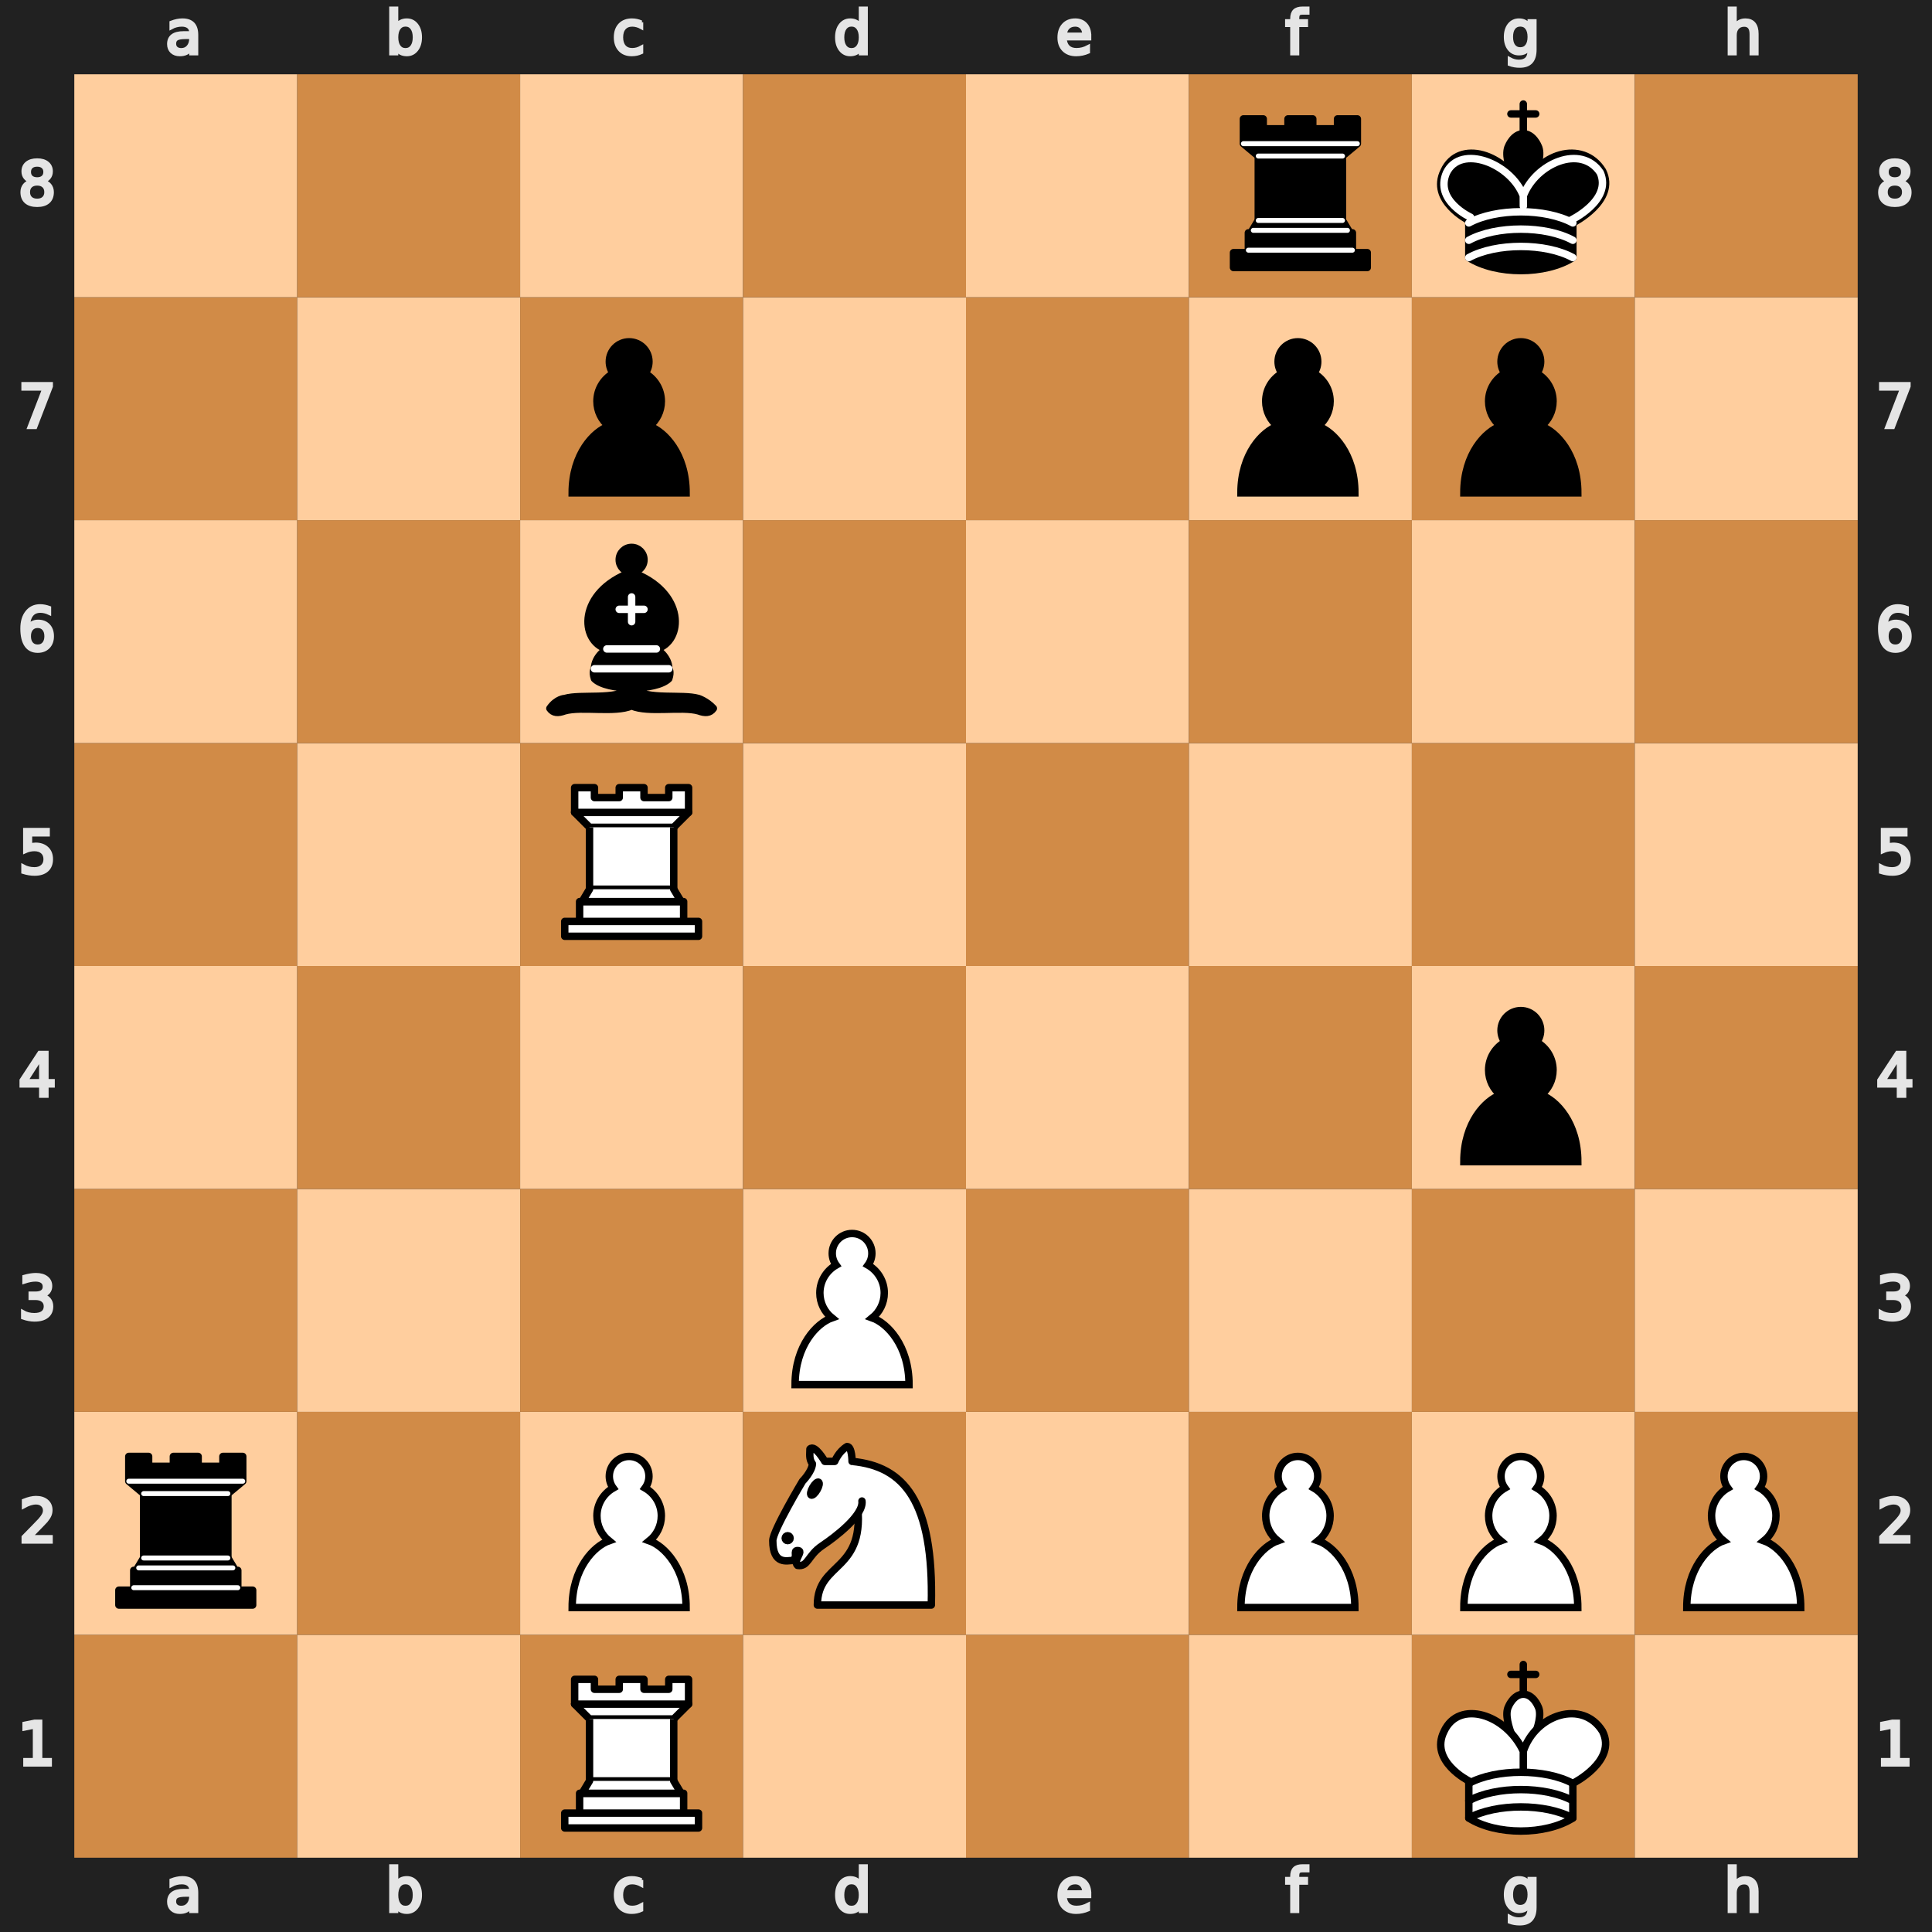
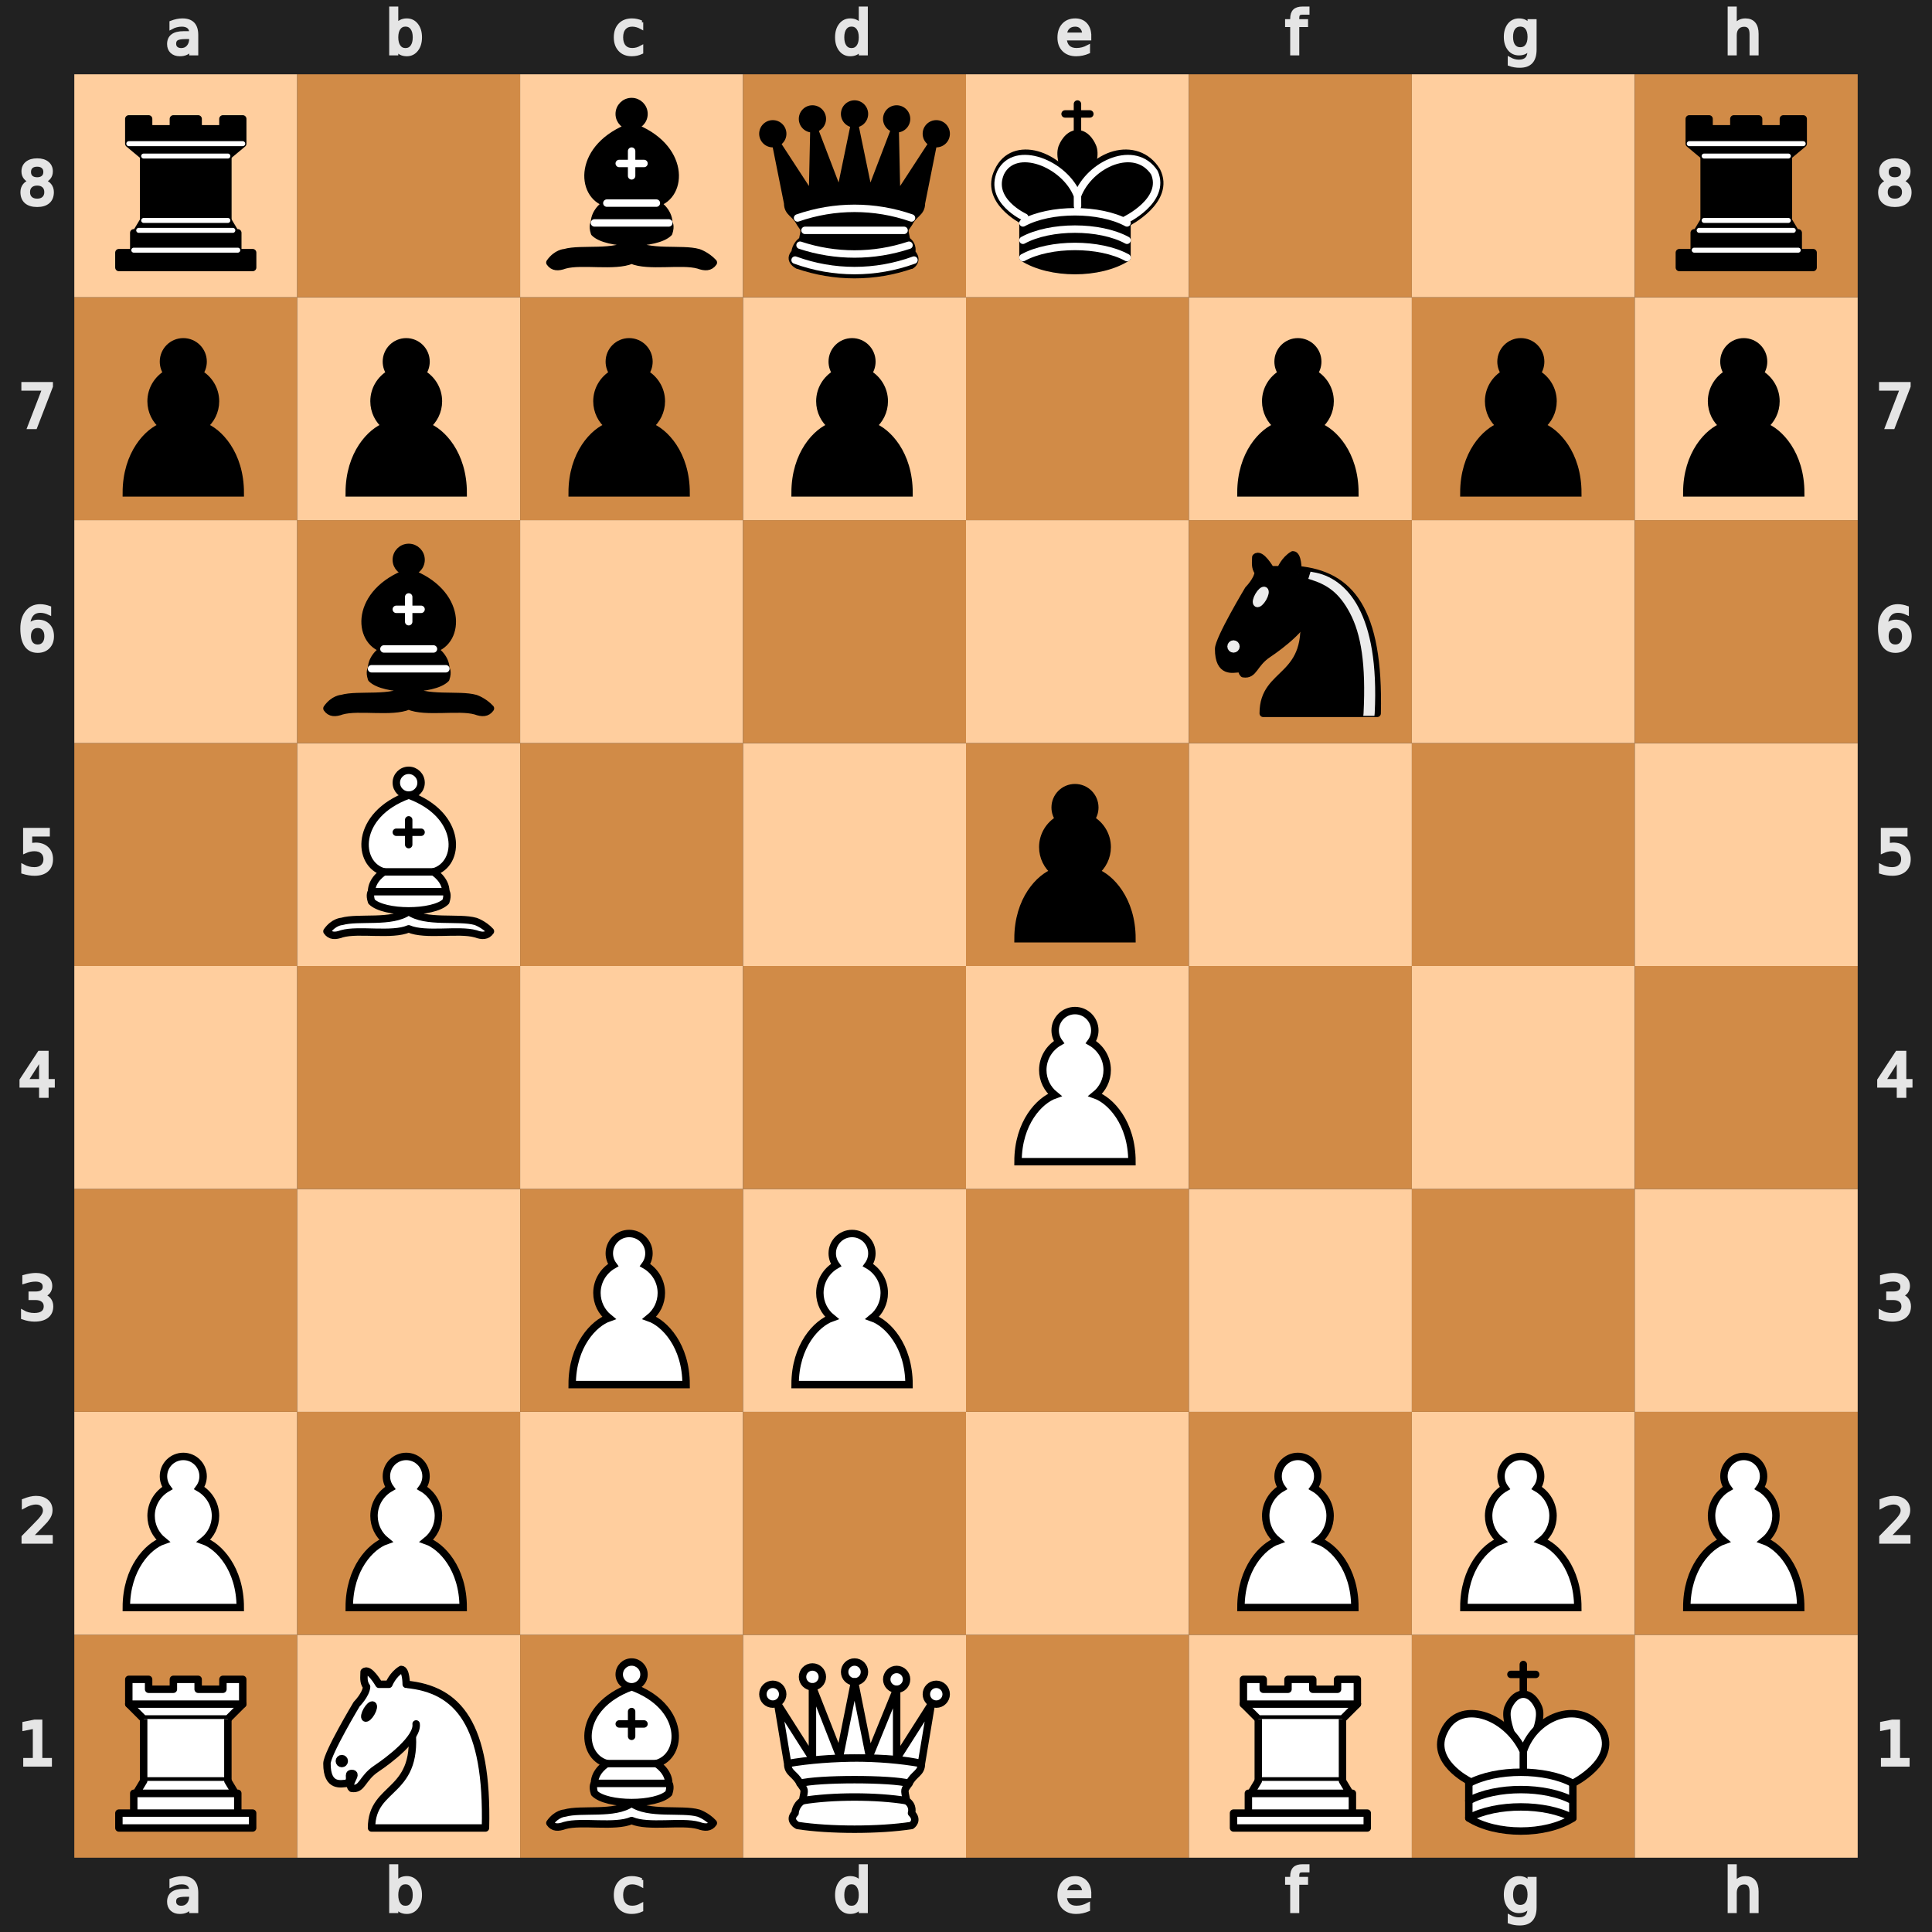
<svg xmlns="http://www.w3.org/2000/svg" xmlns:xlink="http://www.w3.org/1999/xlink" version="1.1" viewBox="0 0 390 390">
  <defs>
    <g class="white pawn" id="white-pawn">
      <path d="M22 9c-2.21 0-4 1.79-4 4 0 .89.29 1.71.78 2.38-1.95 1.12-3.28 3.21-3.28 5.62 0 2.03.94 3.84 2.41 5.03-3 1.06-7.41 5.55-7.41 13.47h23c0-7.92-4.41-12.41-7.41-13.47 1.47-1.19 2.41-3 2.41-5.03 0-2.41-1.33-4.5-3.28-5.62.49-.67.78-1.49.78-2.38 0-2.21-1.79-4-4-4z" fill="#fff" stroke="#000" stroke-linecap="round" stroke-width="1.5" />
    </g>
    <g class="white knight" fill="none" fill-rule="evenodd" id="white-knight" stroke="#000" stroke-linecap="round" stroke-linejoin="round" stroke-width="1.5">
      <path d="M 22,10 C 32.5,11 38.5,18 38,39 L 15,39 C 15,30 25,32.5 23,18" style="fill:#ffffff; stroke:#000000;" />
      <path d="M 24,18 C 24.38,20.91 18.45,25.37 16,27 C 13,29 13.18,31.34 11,31 C 9.958,30.06 12.41,27.96 11,28 C 10,28 11.19,29.23 10,30 C 9,30 5.997,31 6,26 C 6,24 12,14 12,14 C 12,14 13.89,12.1 14,10.5 C 13.27,9.506 13.5,8.5 13.5,7.5 C 14.5,6.5 16.5,10 16.5,10 L 18.5,10 C 18.5,10 19.28,8.008 21,7 C 22,7 22,10 22,10" style="fill:#ffffff; stroke:#000000;" />
      <path d="M 9.5 25.5 A 0.5 0.5 0 1 1 8.5,25.5 A 0.5 0.5 0 1 1 9.5 25.5 z" style="fill:#000000; stroke:#000000;" />
      <path d="M 15 15.5 A 0.5 1.5 0 1 1 14,15.5 A 0.5 1.5 0 1 1 15 15.5 z" style="fill:#000000; stroke:#000000;" transform="matrix(0.866,0.5,-0.5,0.866,9.693,-5.173)" />
+     </g>
+     <g class="white bishop" fill="none" fill-rule="evenodd" id="white-bishop" stroke="#000" stroke-linecap="round" stroke-linejoin="round" stroke-width="1.5">
+       <g fill="#fff" stroke-linecap="butt">
+         <path d="M9 36c3.39-.97 10.11.43 13.5-2 3.39 2.43 10.11 1.03 13.5 2 0 0 1.65.54 3 2-.68.97-1.65.99-3 .5-3.39-.97-10.11.46-13.5-1-3.39 1.46-10.11.03-13.5 1-1.354.49-2.323.47-3-.5 1.354-1.94 3-2 3-2zM15 32c2.5 2.5 12.5 2.5 15 0 .5-1.5 0-2 0-2 0-2.5-2.5-4-2.5-4 5.5-1.5 6-11.5-5-15.5-11 4-10.5 14-5 15.5 0 0-2.5 1.5-2.5 4 0 0-.5.5 0 2zM25 8a2.5 2.5 0 1 1-5 0 2.5 2.5 0 1 1 5 0z" />
+       </g>
+       <path d="M17.5 26h10M15 30h15m-7.5-14.5v5M20 18h5" stroke-linejoin="miter" />
    </g>
    <g class="white rook" fill="#fff" fill-rule="evenodd" id="white-rook" stroke="#000" stroke-linecap="round" stroke-linejoin="round" stroke-width="1.5">
      <path d="M9 39h27v-3H9v3zM12 36v-4h21v4H12zM11 14V9h4v2h5V9h5v2h5V9h4v5" stroke-linecap="butt" />
      <path d="M34 14l-3 3H14l-3-3" />
      <path d="M31 17v12.5H14V17" stroke-linecap="butt" stroke-linejoin="miter" />
      <path d="M31 29.5l1.5 2.5h-20l1.5-2.5" />
      <path d="M11 14h23" fill="none" stroke-linejoin="miter" />
    </g>
+     <g class="white queen" fill="#fff" fill-rule="evenodd" id="white-queen" stroke="#000" stroke-linecap="round" stroke-linejoin="round" stroke-width="1.5">
+       <path d="M8 12a2 2 0 1 1-4 0 2 2 0 1 1 4 0zM24.5 7.5a2 2 0 1 1-4 0 2 2 0 1 1 4 0zM41 12a2 2 0 1 1-4 0 2 2 0 1 1 4 0zM16 8.5a2 2 0 1 1-4 0 2 2 0 1 1 4 0zM33 9a2 2 0 1 1-4 0 2 2 0 1 1 4 0z" />
+       <path d="M9 26c8.5-1.5 21-1.5 27 0l2-12-7 11V11l-5.5 13.5-3-15-3 15-5.5-14V25L7 14l2 12zM9 26c0 2 1.5 2 2.5 4 1 1.5 1 1 .5 3.5-1.5 1-1.5 2.5-1.5 2.5-1.5 1.5.5 2.5.5 2.5 6.5 1 16.5 1 23 0 0 0 1.5-1 0-2.5 0 0 .5-1.5-1-2.5-.5-2.5-.5-2 .5-3.5 1-2 2.5-2 2.5-4-8.5-1.5-18.5-1.5-27 0z" stroke-linecap="butt" />
+       <path d="M11.5 30c3.5-1 18.5-1 22 0M12 33.5c6-1 15-1 21 0" fill="none" />
+     </g>
    <g class="white king" fill="none" fill-rule="evenodd" id="white-king" stroke="#000" stroke-linecap="round" stroke-linejoin="round" stroke-width="1.5">
      <path d="M22.5 11.63V6M20 8h5" stroke-linejoin="miter" />
      <path d="M22.5 25s4.5-7.5 3-10.5c0 0-1-2.5-3-2.5s-3 2.5-3 2.5c-1.5 3 3 10.5 3 10.5" fill="#fff" stroke-linecap="butt" stroke-linejoin="miter" />
      <path d="M11.5 37c5.5 3.5 15.5 3.5 21 0v-7s9-4.5 6-10.5c-4-6.5-13.5-3.5-16 4V27v-3.5c-3.5-7.5-13-10.5-16-4-3 6 5 10 5 10V37z" fill="#fff" />
      <path d="M11.5 30c5.5-3 15.5-3 21 0m-21 3.5c5.5-3 15.5-3 21 0m-21 3.5c5.5-3 15.5-3 21 0" />
    </g>
    <g class="black pawn" id="black-pawn">
      <path d="M22 9c-2.21 0-4 1.79-4 4 0 .89.29 1.71.78 2.38-1.95 1.12-3.28 3.21-3.28 5.62 0 2.03.94 3.84 2.41 5.03-3 1.06-7.41 5.55-7.41 13.47h23c0-7.92-4.41-12.41-7.41-13.47 1.47-1.19 2.41-3 2.41-5.03 0-2.41-1.33-4.5-3.28-5.62.49-.67.78-1.49.78-2.38 0-2.21-1.79-4-4-4z" stroke="#000" stroke-linecap="round" stroke-width="1.5" />
    </g>
+     <g class="black knight" fill="none" fill-rule="evenodd" id="black-knight" stroke="#000" stroke-linecap="round" stroke-linejoin="round" stroke-width="1.5">
+       <path d="M 22,10 C 32.5,11 38.5,18 38,39 L 15,39 C 15,30 25,32.5 23,18" style="fill:#000000; stroke:#000000;" />
+       <path d="M 24,18 C 24.38,20.91 18.45,25.37 16,27 C 13,29 13.18,31.34 11,31 C 9.958,30.06 12.41,27.96 11,28 C 10,28 11.19,29.23 10,30 C 9,30 5.997,31 6,26 C 6,24 12,14 12,14 C 12,14 13.89,12.1 14,10.5 C 13.27,9.506 13.5,8.5 13.5,7.5 C 14.5,6.5 16.5,10 16.5,10 L 18.5,10 C 18.5,10 19.28,8.008 21,7 C 22,7 22,10 22,10" style="fill:#000000; stroke:#000000;" />
+       <path d="M 9.5 25.5 A 0.5 0.5 0 1 1 8.5,25.5 A 0.5 0.5 0 1 1 9.5 25.5 z" style="fill:#ececec; stroke:#ececec;" />
+       <path d="M 15 15.5 A 0.5 1.5 0 1 1 14,15.5 A 0.5 1.5 0 1 1 15 15.5 z" style="fill:#ececec; stroke:#ececec;" transform="matrix(0.866,0.5,-0.5,0.866,9.693,-5.173)" />
+       <path d="M 24.55,10.4 L 24.1,11.85 L 24.6,12 C 27.75,13 30.25,14.49 32.5,18.75 C 34.75,23.01 35.75,29.06 35.25,39 L 35.2,39.5 L 37.45,39.5 L 37.5,39 C 38,28.94 36.62,22.15 34.25,17.66 C 31.88,13.17 28.46,11.02 25.06,10.5 L 24.55,10.4 z " style="fill:#ececec; stroke:none;" />
+     </g>
    <g class="black bishop" fill="none" fill-rule="evenodd" id="black-bishop" stroke="#000" stroke-linecap="round" stroke-linejoin="round" stroke-width="1.5">
      <path d="M9 36c3.39-.97 10.11.43 13.5-2 3.39 2.43 10.11 1.03 13.5 2 0 0 1.65.54 3 2-.68.97-1.65.99-3 .5-3.39-.97-10.11.46-13.5-1-3.39 1.46-10.11.03-13.5 1-1.354.49-2.323.47-3-.5 1.354-1.94 3-2 3-2zm6-4c2.5 2.5 12.5 2.5 15 0 .5-1.5 0-2 0-2 0-2.5-2.5-4-2.5-4 5.5-1.5 6-11.5-5-15.5-11 4-10.5 14-5 15.5 0 0-2.5 1.5-2.5 4 0 0-.5.5 0 2zM25 8a2.5 2.5 0 1 1-5 0 2.5 2.5 0 1 1 5 0z" fill="#000" stroke-linecap="butt" />
      <path d="M17.5 26h10M15 30h15m-7.5-14.5v5M20 18h5" stroke="#fff" stroke-linejoin="miter" />
    </g>
    <g class="black rook" fill="#000" fill-rule="evenodd" id="black-rook" stroke="#000" stroke-linecap="round" stroke-linejoin="round" stroke-width="1.5">
      <path d="M9 39h27v-3H9v3zM12.5 32l1.5-2.5h17l1.5 2.5h-20zM12 36v-4h21v4H12z" stroke-linecap="butt" />
      <path d="M14 29.5v-13h17v13H14z" stroke-linecap="butt" stroke-linejoin="miter" />
      <path d="M14 16.5L11 14h23l-3 2.5H14zM11 14V9h4v2h5V9h5v2h5V9h4v5H11z" stroke-linecap="butt" />
      <path d="M12 35.5h21M13 31.5h19M14 29.5h17M14 16.5h17M11 14h23" fill="none" stroke="#fff" stroke-linejoin="miter" stroke-width="1" />
+     </g>
+     <g class="black queen" fill="#000" fill-rule="evenodd" id="black-queen" stroke="#000" stroke-linecap="round" stroke-linejoin="round" stroke-width="1.5">
+       <g fill="#000" stroke="none">
+         <circle cx="6" cy="12" r="2.75" />
+         <circle cx="14" cy="9" r="2.75" />
+         <circle cx="22.5" cy="8" r="2.75" />
+         <circle cx="31" cy="9" r="2.75" />
+         <circle cx="39" cy="12" r="2.75" />
+       </g>
+       <path d="M9 26c8.5-1.5 21-1.5 27 0l2.5-12.5L31 25l-.3-14.1-5.2 13.6-3-14.5-3 14.5-5.2-13.6L14 25 6.5 13.5 9 26zM9 26c0 2 1.5 2 2.5 4 1 1.5 1 1 .5 3.5-1.5 1-1.5 2.5-1.5 2.5-1.5 1.5.5 2.5.5 2.5 6.5 1 16.5 1 23 0 0 0 1.5-1 0-2.5 0 0 .5-1.5-1-2.5-.5-2.5-.5-2 .5-3.5 1-2 2.5-2 2.5-4-8.5-1.5-18.5-1.5-27 0z" stroke-linecap="butt" />
+       <path d="M11 38.5a35 35 1 0 0 23 0" fill="none" stroke-linecap="butt" />
+       <path d="M11 29a35 35 1 0 1 23 0M12.5 31.5h20M11.5 34.5a35 35 1 0 0 22 0M10.5 37.5a35 35 1 0 0 24 0" fill="none" stroke="#fff" />
    </g>
    <g class="black king" fill="none" fill-rule="evenodd" id="black-king" stroke="#000" stroke-linecap="round" stroke-linejoin="round" stroke-width="1.5">
      <path d="M22.5 11.63V6" stroke-linejoin="miter" />
      <path d="M22.5 25s4.5-7.5 3-10.5c0 0-1-2.5-3-2.5s-3 2.5-3 2.5c-1.5 3 3 10.5 3 10.5" fill="#000" stroke-linecap="butt" stroke-linejoin="miter" />
      <path d="M11.5 37c5.5 3.5 15.5 3.5 21 0v-7s9-4.5 6-10.5c-4-6.5-13.5-3.5-16 4V27v-3.5c-3.5-7.5-13-10.5-16-4-3 6 5 10 5 10V37z" fill="#000" />
      <path d="M20 8h5" stroke-linejoin="miter" />
      <path d="M32 29.5s8.5-4 6.03-9.65C34.15 14 25 18 22.5 24.5l.01 2.1-.01-2.1C20 18 9.906 14 6.997 19.85c-2.497 5.65 4.853 9 4.853 9M11.5 30c5.5-3 15.5-3 21 0m-21 3.5c5.5-3 15.5-3 21 0m-21 3.5c5.5-3 15.5-3 21 0" stroke="#fff" />
    </g>
  </defs>
  <rect fill="#212121" height="390" width="390" x="0" y="0" />
  <rect class="square dark a1" fill="#d18b47" height="45" stroke="none" width="45" x="15" y="330" />
+   <use transform="translate(15, 330)" xlink:href="#white-rook" />
  <rect class="square light b1" fill="#ffce9e" height="45" stroke="none" width="45" x="60" y="330" />
+   <use transform="translate(60, 330)" xlink:href="#white-knight" />
  <rect class="square dark c1" fill="#d18b47" height="45" stroke="none" width="45" x="105" y="330" />
-   <use transform="translate(105, 330)" xlink:href="#white-rook" />
+   <use transform="translate(105, 330)" xlink:href="#white-bishop" />
  <rect class="square light d1" fill="#ffce9e" height="45" stroke="none" width="45" x="150" y="330" />
+   <use transform="translate(150, 330)" xlink:href="#white-queen" />
  <rect class="square dark e1" fill="#d18b47" height="45" stroke="none" width="45" x="195" y="330" />
  <rect class="square light f1" fill="#ffce9e" height="45" stroke="none" width="45" x="240" y="330" />
+   <use transform="translate(240, 330)" xlink:href="#white-rook" />
  <rect class="square dark g1" fill="#d18b47" height="45" stroke="none" width="45" x="285" y="330" />
  <use transform="translate(285, 330)" xlink:href="#white-king" />
  <rect class="square light h1" fill="#ffce9e" height="45" stroke="none" width="45" x="330" y="330" />
  <rect class="square light a2" fill="#ffce9e" height="45" stroke="none" width="45" x="15" y="285" />
-   <use transform="translate(15, 285)" xlink:href="#black-rook" />
+   <use transform="translate(15, 285)" xlink:href="#white-pawn" />
  <rect class="square dark b2" fill="#d18b47" height="45" stroke="none" width="45" x="60" y="285" />
+   <use transform="translate(60, 285)" xlink:href="#white-pawn" />
  <rect class="square light c2" fill="#ffce9e" height="45" stroke="none" width="45" x="105" y="285" />
-   <use transform="translate(105, 285)" xlink:href="#white-pawn" />
  <rect class="square dark d2" fill="#d18b47" height="45" stroke="none" width="45" x="150" y="285" />
-   <use transform="translate(150, 285)" xlink:href="#white-knight" />
  <rect class="square light e2" fill="#ffce9e" height="45" stroke="none" width="45" x="195" y="285" />
  <rect class="square dark f2" fill="#d18b47" height="45" stroke="none" width="45" x="240" y="285" />
  <use transform="translate(240, 285)" xlink:href="#white-pawn" />
  <rect class="square light g2" fill="#ffce9e" height="45" stroke="none" width="45" x="285" y="285" />
  <use transform="translate(285, 285)" xlink:href="#white-pawn" />
  <rect class="square dark h2" fill="#d18b47" height="45" stroke="none" width="45" x="330" y="285" />
  <use transform="translate(330, 285)" xlink:href="#white-pawn" />
  <rect class="square dark a3" fill="#d18b47" height="45" stroke="none" width="45" x="15" y="240" />
  <rect class="square light b3" fill="#ffce9e" height="45" stroke="none" width="45" x="60" y="240" />
  <rect class="square dark c3" fill="#d18b47" height="45" stroke="none" width="45" x="105" y="240" />
+   <use transform="translate(105, 240)" xlink:href="#white-pawn" />
  <rect class="square light d3" fill="#ffce9e" height="45" stroke="none" width="45" x="150" y="240" />
  <use transform="translate(150, 240)" xlink:href="#white-pawn" />
  <rect class="square dark e3" fill="#d18b47" height="45" stroke="none" width="45" x="195" y="240" />
  <rect class="square light f3" fill="#ffce9e" height="45" stroke="none" width="45" x="240" y="240" />
  <rect class="square dark g3" fill="#d18b47" height="45" stroke="none" width="45" x="285" y="240" />
  <rect class="square light h3" fill="#ffce9e" height="45" stroke="none" width="45" x="330" y="240" />
  <rect class="square light a4" fill="#ffce9e" height="45" stroke="none" width="45" x="15" y="195" />
  <rect class="square dark b4" fill="#d18b47" height="45" stroke="none" width="45" x="60" y="195" />
  <rect class="square light c4" fill="#ffce9e" height="45" stroke="none" width="45" x="105" y="195" />
  <rect class="square dark d4" fill="#d18b47" height="45" stroke="none" width="45" x="150" y="195" />
  <rect class="square light e4" fill="#ffce9e" height="45" stroke="none" width="45" x="195" y="195" />
+   <use transform="translate(195, 195)" xlink:href="#white-pawn" />
  <rect class="square dark f4" fill="#d18b47" height="45" stroke="none" width="45" x="240" y="195" />
  <rect class="square light g4" fill="#ffce9e" height="45" stroke="none" width="45" x="285" y="195" />
-   <use transform="translate(285, 195)" xlink:href="#black-pawn" />
  <rect class="square dark h4" fill="#d18b47" height="45" stroke="none" width="45" x="330" y="195" />
  <rect class="square dark a5" fill="#d18b47" height="45" stroke="none" width="45" x="15" y="150" />
  <rect class="square light b5" fill="#ffce9e" height="45" stroke="none" width="45" x="60" y="150" />
+   <use transform="translate(60, 150)" xlink:href="#white-bishop" />
  <rect class="square dark c5" fill="#d18b47" height="45" stroke="none" width="45" x="105" y="150" />
-   <use transform="translate(105, 150)" xlink:href="#white-rook" />
  <rect class="square light d5" fill="#ffce9e" height="45" stroke="none" width="45" x="150" y="150" />
  <rect class="square dark e5" fill="#d18b47" height="45" stroke="none" width="45" x="195" y="150" />
+   <use transform="translate(195, 150)" xlink:href="#black-pawn" />
  <rect class="square light f5" fill="#ffce9e" height="45" stroke="none" width="45" x="240" y="150" />
  <rect class="square dark g5" fill="#d18b47" height="45" stroke="none" width="45" x="285" y="150" />
  <rect class="square light h5" fill="#ffce9e" height="45" stroke="none" width="45" x="330" y="150" />
  <rect class="square light a6" fill="#ffce9e" height="45" stroke="none" width="45" x="15" y="105" />
  <rect class="square dark b6" fill="#d18b47" height="45" stroke="none" width="45" x="60" y="105" />
+   <use transform="translate(60, 105)" xlink:href="#black-bishop" />
  <rect class="square light c6" fill="#ffce9e" height="45" stroke="none" width="45" x="105" y="105" />
-   <use transform="translate(105, 105)" xlink:href="#black-bishop" />
  <rect class="square dark d6" fill="#d18b47" height="45" stroke="none" width="45" x="150" y="105" />
  <rect class="square light e6" fill="#ffce9e" height="45" stroke="none" width="45" x="195" y="105" />
  <rect class="square dark f6" fill="#d18b47" height="45" stroke="none" width="45" x="240" y="105" />
+   <use transform="translate(240, 105)" xlink:href="#black-knight" />
  <rect class="square light g6" fill="#ffce9e" height="45" stroke="none" width="45" x="285" y="105" />
  <rect class="square dark h6" fill="#d18b47" height="45" stroke="none" width="45" x="330" y="105" />
  <rect class="square dark a7" fill="#d18b47" height="45" stroke="none" width="45" x="15" y="60" />
+   <use transform="translate(15, 60)" xlink:href="#black-pawn" />
  <rect class="square light b7" fill="#ffce9e" height="45" stroke="none" width="45" x="60" y="60" />
+   <use transform="translate(60, 60)" xlink:href="#black-pawn" />
  <rect class="square dark c7" fill="#d18b47" height="45" stroke="none" width="45" x="105" y="60" />
  <use transform="translate(105, 60)" xlink:href="#black-pawn" />
  <rect class="square light d7" fill="#ffce9e" height="45" stroke="none" width="45" x="150" y="60" />
+   <use transform="translate(150, 60)" xlink:href="#black-pawn" />
  <rect class="square dark e7" fill="#d18b47" height="45" stroke="none" width="45" x="195" y="60" />
  <rect class="square light f7" fill="#ffce9e" height="45" stroke="none" width="45" x="240" y="60" />
  <use transform="translate(240, 60)" xlink:href="#black-pawn" />
  <rect class="square dark g7" fill="#d18b47" height="45" stroke="none" width="45" x="285" y="60" />
  <use transform="translate(285, 60)" xlink:href="#black-pawn" />
  <rect class="square light h7" fill="#ffce9e" height="45" stroke="none" width="45" x="330" y="60" />
+   <use transform="translate(330, 60)" xlink:href="#black-pawn" />
  <rect class="square light a8" fill="#ffce9e" height="45" stroke="none" width="45" x="15" y="15" />
+   <use transform="translate(15, 15)" xlink:href="#black-rook" />
  <rect class="square dark b8" fill="#d18b47" height="45" stroke="none" width="45" x="60" y="15" />
  <rect class="square light c8" fill="#ffce9e" height="45" stroke="none" width="45" x="105" y="15" />
+   <use transform="translate(105, 15)" xlink:href="#black-bishop" />
  <rect class="square dark d8" fill="#d18b47" height="45" stroke="none" width="45" x="150" y="15" />
+   <use transform="translate(150, 15)" xlink:href="#black-queen" />
  <rect class="square light e8" fill="#ffce9e" height="45" stroke="none" width="45" x="195" y="15" />
+   <use transform="translate(195, 15)" xlink:href="#black-king" />
  <rect class="square dark f8" fill="#d18b47" height="45" stroke="none" width="45" x="240" y="15" />
-   <use transform="translate(240, 15)" xlink:href="#black-rook" />
  <rect class="square light g8" fill="#ffce9e" height="45" stroke="none" width="45" x="285" y="15" />
-   <use transform="translate(285, 15)" xlink:href="#black-king" />
  <rect class="square dark h8" fill="#d18b47" height="45" stroke="none" width="45" x="330" y="15" />
+   <use transform="translate(330, 15)" xlink:href="#black-rook" />
  <g fill="#e5e5e5" stroke="#e5e5e5" transform="translate(20, 0) scale(0.75, 0.75)">
    <path d="M23.328 10.016q-1.742 0-2.414.398-.672.398-.672 1.36 0 .765.5 1.218.508.445 1.375.445 1.196 0 1.914-.843.727-.852.727-2.258v-.32zm2.867-.594v4.992h-1.437v-1.328q-.492.797-1.227 1.18-.734.375-1.797.375-1.343 0-2.14-.75-.79-.758-.79-2.024 0-1.476.985-2.226.992-.75 2.953-.75h2.016V8.75q0-.992-.656-1.531-.649-.547-1.829-.547-.75 0-1.46.18-.711.18-1.368.539V6.062q.79-.304 1.532-.453.742-.156 1.445-.156 1.898 0 2.836.984.937.985.937 2.985z" />
  </g>
  <g fill="#e5e5e5" stroke="#e5e5e5" transform="translate(20, 375) scale(0.75, 0.75)">
    <path d="M23.328 10.016q-1.742 0-2.414.398-.672.398-.672 1.36 0 .765.5 1.218.508.445 1.375.445 1.196 0 1.914-.843.727-.852.727-2.258v-.32zm2.867-.594v4.992h-1.437v-1.328q-.492.797-1.227 1.18-.734.375-1.797.375-1.343 0-2.14-.75-.79-.758-.79-2.024 0-1.476.985-2.226.992-.75 2.953-.75h2.016V8.75q0-.992-.656-1.531-.649-.547-1.829-.547-.75 0-1.46.18-.711.18-1.368.539V6.062q.79-.304 1.532-.453.742-.156 1.445-.156 1.898 0 2.836.984.937.985.937 2.985z" />
  </g>
  <g fill="#e5e5e5" stroke="#e5e5e5" transform="translate(65, 0) scale(0.75, 0.75)">
    <path d="M24.922 10.047q0-1.586-.656-2.485-.649-.906-1.79-.906-1.14 0-1.796.906-.649.899-.649 2.485 0 1.586.649 2.492.656.898 1.797.898 1.14 0 1.789-.898.656-.906.656-2.492zm-4.89-3.055q.452-.781 1.14-1.156.695-.383 1.656-.383 1.594 0 2.586 1.266 1 1.265 1 3.328 0 2.062-1 3.328-.992 1.266-2.586 1.266-.96 0-1.656-.375-.688-.383-1.14-1.164v1.312h-1.446V2.258h1.445z" />
  </g>
  <g fill="#e5e5e5" stroke="#e5e5e5" transform="translate(65, 375) scale(0.75, 0.75)">
    <path d="M24.922 10.047q0-1.586-.656-2.485-.649-.906-1.79-.906-1.14 0-1.796.906-.649.899-.649 2.485 0 1.586.649 2.492.656.898 1.797.898 1.14 0 1.789-.898.656-.906.656-2.492zm-4.89-3.055q.452-.781 1.14-1.156.695-.383 1.656-.383 1.594 0 2.586 1.266 1 1.265 1 3.328 0 2.062-1 3.328-.992 1.266-2.586 1.266-.96 0-1.656-.375-.688-.383-1.14-1.164v1.312h-1.446V2.258h1.445z" />
  </g>
  <g fill="#e5e5e5" stroke="#e5e5e5" transform="translate(110, 0) scale(0.75, 0.75)">
    <path d="M25.96 6v1.344q-.608-.336-1.226-.5-.609-.172-1.234-.172-1.398 0-2.172.89-.773.883-.773 2.485 0 1.601.773 2.492.774.883 2.172.883.625 0 1.234-.164.618-.172 1.227-.508v1.328q-.602.281-1.25.422-.64.14-1.367.14-1.977 0-3.14-1.242-1.165-1.242-1.165-3.351 0-2.14 1.172-3.367 1.18-1.227 3.227-1.227.664 0 1.296.14.633.134 1.227.407z" />
  </g>
  <g fill="#e5e5e5" stroke="#e5e5e5" transform="translate(110, 375) scale(0.75, 0.75)">
    <path d="M25.96 6v1.344q-.608-.336-1.226-.5-.609-.172-1.234-.172-1.398 0-2.172.89-.773.883-.773 2.485 0 1.601.773 2.492.774.883 2.172.883.625 0 1.234-.164.618-.172 1.227-.508v1.328q-.602.281-1.25.422-.64.14-1.367.14-1.977 0-3.14-1.242-1.165-1.242-1.165-3.351 0-2.14 1.172-3.367 1.18-1.227 3.227-1.227.664 0 1.296.14.633.134 1.227.407z" />
  </g>
  <g fill="#e5e5e5" stroke="#e5e5e5" transform="translate(155, 0) scale(0.75, 0.75)">
    <path d="M24.973 6.992V2.258h1.437v12.156h-1.437v-1.312q-.453.78-1.149 1.164-.687.375-1.656.375-1.586 0-2.586-1.266-.992-1.266-.992-3.328 0-2.063.992-3.328 1-1.266 2.586-1.266.969 0 1.656.383.696.375 1.149 1.156zm-4.899 3.055q0 1.586.649 2.492.656.898 1.797.898 1.14 0 1.796-.898.657-.906.657-2.492 0-1.586-.657-2.485-.656-.906-1.796-.906-1.141 0-1.797.906-.649.899-.649 2.485z" />
  </g>
  <g fill="#e5e5e5" stroke="#e5e5e5" transform="translate(155, 375) scale(0.75, 0.75)">
    <path d="M24.973 6.992V2.258h1.437v12.156h-1.437v-1.312q-.453.78-1.149 1.164-.687.375-1.656.375-1.586 0-2.586-1.266-.992-1.266-.992-3.328 0-2.063.992-3.328 1-1.266 2.586-1.266.969 0 1.656.383.696.375 1.149 1.156zm-4.899 3.055q0 1.586.649 2.492.656.898 1.797.898 1.14 0 1.796-.898.657-.906.657-2.492 0-1.586-.657-2.485-.656-.906-1.796-.906-1.141 0-1.797.906-.649.899-.649 2.485z" />
  </g>
  <g fill="#e5e5e5" stroke="#e5e5e5" transform="translate(200, 0) scale(0.75, 0.75)">
    <path d="M26.555 9.68v.703h-6.61q.094 1.484.89 2.265.806.774 2.235.774.828 0 1.602-.203.781-.203 1.547-.61v1.36q-.774.328-1.586.5-.813.172-1.649.172-2.093 0-3.32-1.22-1.219-1.218-1.219-3.296 0-2.148 1.157-3.406 1.164-1.266 3.132-1.266 1.766 0 2.79 1.14 1.03 1.134 1.03 3.087zm-1.438-.422q-.015-1.18-.664-1.883-.64-.703-1.703-.703-1.203 0-1.93.68-.718.68-.828 1.914z" />
  </g>
  <g fill="#e5e5e5" stroke="#e5e5e5" transform="translate(200, 375) scale(0.75, 0.75)">
    <path d="M26.555 9.68v.703h-6.61q.094 1.484.89 2.265.806.774 2.235.774.828 0 1.602-.203.781-.203 1.547-.61v1.36q-.774.328-1.586.5-.813.172-1.649.172-2.093 0-3.32-1.22-1.219-1.218-1.219-3.296 0-2.148 1.157-3.406 1.164-1.266 3.132-1.266 1.766 0 2.79 1.14 1.03 1.134 1.03 3.087zm-1.438-.422q-.015-1.18-.664-1.883-.64-.703-1.703-.703-1.203 0-1.93.68-.718.68-.828 1.914z" />
  </g>
  <g fill="#e5e5e5" stroke="#e5e5e5" transform="translate(245, 0) scale(0.75, 0.75)">
    <path d="M25.285 2.258v1.195H23.91q-.773 0-1.078.313-.297.312-.297 1.125v.773h2.367v1.117h-2.367v7.633H21.09V6.781h-1.375V5.664h1.375v-.61q0-1.46.68-2.124.68-.672 2.156-.672z" />
  </g>
  <g fill="#e5e5e5" stroke="#e5e5e5" transform="translate(245, 375) scale(0.75, 0.75)">
    <path d="M25.285 2.258v1.195H23.91q-.773 0-1.078.313-.297.312-.297 1.125v.773h2.367v1.117h-2.367v7.633H21.09V6.781h-1.375V5.664h1.375v-.61q0-1.46.68-2.124.68-.672 2.156-.672z" />
  </g>
  <g fill="#e5e5e5" stroke="#e5e5e5" transform="translate(290, 0) scale(0.75, 0.75)">
    <path d="M24.973 9.937q0-1.562-.649-2.421-.64-.86-1.804-.86-1.157 0-1.805.86-.64.859-.64 2.421 0 1.555.64 2.415.648.859 1.805.859 1.164 0 1.804-.86.649-.859.649-2.414zm1.437 3.391q0 2.234-.992 3.32-.992 1.094-3.04 1.094-.757 0-1.429-.117-.672-.11-1.304-.344v-1.398q.632.344 1.25.508.617.164 1.257.164 1.414 0 2.118-.743.703-.734.703-2.226v-.711q-.446.773-1.141 1.156-.695.383-1.664.383-1.61 0-2.594-1.227-.984-1.226-.984-3.25 0-2.03.984-3.257.985-1.227 2.594-1.227.969 0 1.664.383t1.14 1.156V5.664h1.438z" />
  </g>
  <g fill="#e5e5e5" stroke="#e5e5e5" transform="translate(290, 375) scale(0.75, 0.75)">
    <path d="M24.973 9.937q0-1.562-.649-2.421-.64-.86-1.804-.86-1.157 0-1.805.86-.64.859-.64 2.421 0 1.555.64 2.415.648.859 1.805.859 1.164 0 1.804-.86.649-.859.649-2.414zm1.437 3.391q0 2.234-.992 3.32-.992 1.094-3.04 1.094-.757 0-1.429-.117-.672-.11-1.304-.344v-1.398q.632.344 1.25.508.617.164 1.257.164 1.414 0 2.118-.743.703-.734.703-2.226v-.711q-.446.773-1.141 1.156-.695.383-1.664.383-1.61 0-2.594-1.227-.984-1.226-.984-3.25 0-2.03.984-3.257.985-1.227 2.594-1.227.969 0 1.664.383t1.14 1.156V5.664h1.438z" />
  </g>
  <g fill="#e5e5e5" stroke="#e5e5e5" transform="translate(335, 0) scale(0.75, 0.75)">
    <path d="M26.164 9.133v5.281h-1.437V9.18q0-1.243-.485-1.86-.484-.617-1.453-.617-1.164 0-1.836.742-.672.742-.672 2.024v4.945h-1.445V2.258h1.445v4.765q.516-.789 1.211-1.18.703-.39 1.617-.39 1.508 0 2.282.938.773.93.773 2.742z" />
  </g>
  <g fill="#e5e5e5" stroke="#e5e5e5" transform="translate(335, 375) scale(0.75, 0.75)">
    <path d="M26.164 9.133v5.281h-1.437V9.18q0-1.243-.485-1.86-.484-.617-1.453-.617-1.164 0-1.836.742-.672.742-.672 2.024v4.945h-1.445V2.258h1.445v4.765q.516-.789 1.211-1.18.703-.39 1.617-.39 1.508 0 2.282.938.773.93.773 2.742z" />
  </g>
  <g fill="#e5e5e5" stroke="#e5e5e5" transform="translate(0, 335) scale(0.75, 0.75)">
    <path d="M6.754 26.996h2.578v-8.898l-2.805.562v-1.437l2.79-.563h1.578v10.336h2.578v1.328h-6.72z" />
  </g>
  <g fill="#e5e5e5" stroke="#e5e5e5" transform="translate(375, 335) scale(0.75, 0.75)">
    <path d="M6.754 26.996h2.578v-8.898l-2.805.562v-1.437l2.79-.563h1.578v10.336h2.578v1.328h-6.72z" />
  </g>
  <g fill="#e5e5e5" stroke="#e5e5e5" transform="translate(0, 290) scale(0.75, 0.75)">
    <path d="M8.195 26.996h5.508v1.328H6.297v-1.328q.898-.93 2.445-2.492 1.555-1.57 1.953-2.024.758-.851 1.055-1.437.305-.594.305-1.164 0-.93-.657-1.516-.648-.586-1.695-.586-.742 0-1.57.258-.82.258-1.758.781v-1.593q.953-.383 1.781-.578.828-.196 1.516-.196 1.812 0 2.89.906 1.079.907 1.079 2.422 0 .72-.274 1.368-.265.64-.976 1.515-.196.227-1.243 1.313-1.046 1.078-2.953 3.023z" />
  </g>
  <g fill="#e5e5e5" stroke="#e5e5e5" transform="translate(375, 290) scale(0.75, 0.75)">
    <path d="M8.195 26.996h5.508v1.328H6.297v-1.328q.898-.93 2.445-2.492 1.555-1.57 1.953-2.024.758-.851 1.055-1.437.305-.594.305-1.164 0-.93-.657-1.516-.648-.586-1.695-.586-.742 0-1.57.258-.82.258-1.758.781v-1.593q.953-.383 1.781-.578.828-.196 1.516-.196 1.812 0 2.89.906 1.079.907 1.079 2.422 0 .72-.274 1.368-.265.64-.976 1.515-.196.227-1.243 1.313-1.046 1.078-2.953 3.023z" />
  </g>
  <g fill="#e5e5e5" stroke="#e5e5e5" transform="translate(0, 245) scale(0.75, 0.75)">
    <path d="M11.434 22.035q1.132.242 1.765 1.008.64.766.64 1.89 0 1.727-1.187 2.672-1.187.946-3.375.946-.734 0-1.515-.149-.774-.14-1.602-.43V26.45q.656.383 1.438.578.78.196 1.632.196 1.485 0 2.258-.586.782-.586.782-1.703 0-1.032-.727-1.61-.719-.586-2.008-.586h-1.36v-1.297h1.423q1.164 0 1.78-.46.618-.47.618-1.344 0-.899-.64-1.375-.633-.485-1.82-.485-.65 0-1.391.141-.743.14-1.633.437V16.95q.898-.25 1.68-.375.788-.125 1.484-.125 1.797 0 2.844.82 1.046.813 1.046 2.204 0 .968-.554 1.64-.555.664-1.578.922z" />
  </g>
  <g fill="#e5e5e5" stroke="#e5e5e5" transform="translate(375, 245) scale(0.75, 0.75)">
    <path d="M11.434 22.035q1.132.242 1.765 1.008.64.766.64 1.89 0 1.727-1.187 2.672-1.187.946-3.375.946-.734 0-1.515-.149-.774-.14-1.602-.43V26.45q.656.383 1.438.578.78.196 1.632.196 1.485 0 2.258-.586.782-.586.782-1.703 0-1.032-.727-1.61-.719-.586-2.008-.586h-1.36v-1.297h1.423q1.164 0 1.78-.46.618-.47.618-1.344 0-.899-.64-1.375-.633-.485-1.82-.485-.65 0-1.391.141-.743.14-1.633.437V16.95q.898-.25 1.68-.375.788-.125 1.484-.125 1.797 0 2.844.82 1.046.813 1.046 2.204 0 .968-.554 1.64-.555.664-1.578.922z" />
  </g>
  <g fill="#e5e5e5" stroke="#e5e5e5" transform="translate(0, 200) scale(0.75, 0.75)">
    <path d="M11.016 18.035L7.03 24.262h3.985zm-.414-1.375h1.984v7.602h1.664v1.312h-1.664v2.75h-1.57v-2.75H5.75v-1.523z" />
  </g>
  <g fill="#e5e5e5" stroke="#e5e5e5" transform="translate(375, 200) scale(0.75, 0.75)">
    <path d="M11.016 18.035L7.03 24.262h3.985zm-.414-1.375h1.984v7.602h1.664v1.312h-1.664v2.75h-1.57v-2.75H5.75v-1.523z" />
  </g>
  <g fill="#e5e5e5" stroke="#e5e5e5" transform="translate(0, 155) scale(0.75, 0.75)">
    <path d="M6.719 16.66h6.195v1.328h-4.75v2.86q.344-.118.688-.172.343-.063.687-.063 1.953 0 3.094 1.07 1.14 1.07 1.14 2.899 0 1.883-1.171 2.93-1.172 1.039-3.305 1.039-.735 0-1.5-.125-.758-.125-1.57-.375v-1.586q.703.383 1.453.57.75.188 1.586.188 1.351 0 2.14-.711.79-.711.79-1.93 0-1.219-.79-1.93-.789-.71-2.14-.71-.633 0-1.266.14-.625.14-1.281.438z" />
  </g>
  <g fill="#e5e5e5" stroke="#e5e5e5" transform="translate(375, 155) scale(0.75, 0.75)">
    <path d="M6.719 16.66h6.195v1.328h-4.75v2.86q.344-.118.688-.172.343-.063.687-.063 1.953 0 3.094 1.07 1.14 1.07 1.14 2.899 0 1.883-1.171 2.93-1.172 1.039-3.305 1.039-.735 0-1.5-.125-.758-.125-1.57-.375v-1.586q.703.383 1.453.57.75.188 1.586.188 1.351 0 2.14-.711.79-.711.79-1.93 0-1.219-.79-1.93-.789-.71-2.14-.71-.633 0-1.266.14-.625.14-1.281.438z" />
  </g>
  <g fill="#e5e5e5" stroke="#e5e5e5" transform="translate(0, 110) scale(0.75, 0.75)">
    <path d="M10.137 21.863q-1.063 0-1.688.727-.617.726-.617 1.992 0 1.258.617 1.992.625.727 1.688.727 1.062 0 1.68-.727.624-.734.624-1.992 0-1.266-.625-1.992-.617-.727-1.68-.727zm3.133-4.945v1.437q-.594-.28-1.204-.43-.601-.148-1.195-.148-1.562 0-2.39 1.055-.82 1.055-.938 3.188.46-.68 1.156-1.04.696-.367 1.531-.367 1.758 0 2.774 1.07 1.023 1.063 1.023 2.899 0 1.797-1.062 2.883-1.063 1.086-2.828 1.086-2.024 0-3.094-1.547-1.07-1.555-1.07-4.5 0-2.766 1.312-4.406 1.313-1.649 3.524-1.649.593 0 1.195.117.61.118 1.266.352z" />
  </g>
  <g fill="#e5e5e5" stroke="#e5e5e5" transform="translate(375, 110) scale(0.75, 0.75)">
    <path d="M10.137 21.863q-1.063 0-1.688.727-.617.726-.617 1.992 0 1.258.617 1.992.625.727 1.688.727 1.062 0 1.68-.727.624-.734.624-1.992 0-1.266-.625-1.992-.617-.727-1.68-.727zm3.133-4.945v1.437q-.594-.28-1.204-.43-.601-.148-1.195-.148-1.562 0-2.39 1.055-.82 1.055-.938 3.188.46-.68 1.156-1.04.696-.367 1.531-.367 1.758 0 2.774 1.07 1.023 1.063 1.023 2.899 0 1.797-1.062 2.883-1.063 1.086-2.828 1.086-2.024 0-3.094-1.547-1.07-1.555-1.07-4.5 0-2.766 1.312-4.406 1.313-1.649 3.524-1.649.593 0 1.195.117.61.118 1.266.352z" />
  </g>
  <g fill="#e5e5e5" stroke="#e5e5e5" transform="translate(0, 65) scale(0.75, 0.75)">
    <path d="M6.25 16.66h7.5v.672L9.516 28.324H7.867l3.985-10.336H6.25z" />
  </g>
  <g fill="#e5e5e5" stroke="#e5e5e5" transform="translate(375, 65) scale(0.75, 0.75)">
    <path d="M6.25 16.66h7.5v.672L9.516 28.324H7.867l3.985-10.336H6.25z" />
  </g>
  <g fill="#e5e5e5" stroke="#e5e5e5" transform="translate(0, 20) scale(0.75, 0.75)">
    <path d="M10 22.785q-1.125 0-1.773.602-.641.601-.641 1.656t.64 1.656q.649.602 1.774.602t1.773-.602q.649-.61.649-1.656 0-1.055-.649-1.656-.64-.602-1.773-.602zm-1.578-.672q-1.016-.25-1.586-.945-.563-.695-.563-1.695 0-1.399.993-2.211 1-.813 2.734-.813 1.742 0 2.734.813.993.812.993 2.21 0 1-.57 1.696-.563.695-1.571.945 1.14.266 1.773 1.04.641.773.641 1.89 0 1.695-1.04 2.602-1.03.906-2.96.906t-2.969-.906Q6 26.738 6 25.043q0-1.117.64-1.89.641-.774 1.782-1.04zm-.578-2.492q0 .906.562 1.414.57.508 1.594.508 1.016 0 1.586-.508.578-.508.578-1.414 0-.906-.578-1.414-.57-.508-1.586-.508-1.023 0-1.594.508-.562.508-.562 1.414z" />
  </g>
  <g fill="#e5e5e5" stroke="#e5e5e5" transform="translate(375, 20) scale(0.75, 0.75)">
    <path d="M10 22.785q-1.125 0-1.773.602-.641.601-.641 1.656t.64 1.656q.649.602 1.774.602t1.773-.602q.649-.61.649-1.656 0-1.055-.649-1.656-.64-.602-1.773-.602zm-1.578-.672q-1.016-.25-1.586-.945-.563-.695-.563-1.695 0-1.399.993-2.211 1-.813 2.734-.813 1.742 0 2.734.813.993.812.993 2.21 0 1-.57 1.696-.563.695-1.571.945 1.14.266 1.773 1.04.641.773.641 1.89 0 1.695-1.04 2.602-1.03.906-2.96.906t-2.969-.906Q6 26.738 6 25.043q0-1.117.64-1.89.641-.774 1.782-1.04zm-.578-2.492q0 .906.562 1.414.57.508 1.594.508 1.016 0 1.586-.508.578-.508.578-1.414 0-.906-.578-1.414-.57-.508-1.586-.508-1.023 0-1.594.508-.562.508-.562 1.414z" />
  </g>
</svg>
